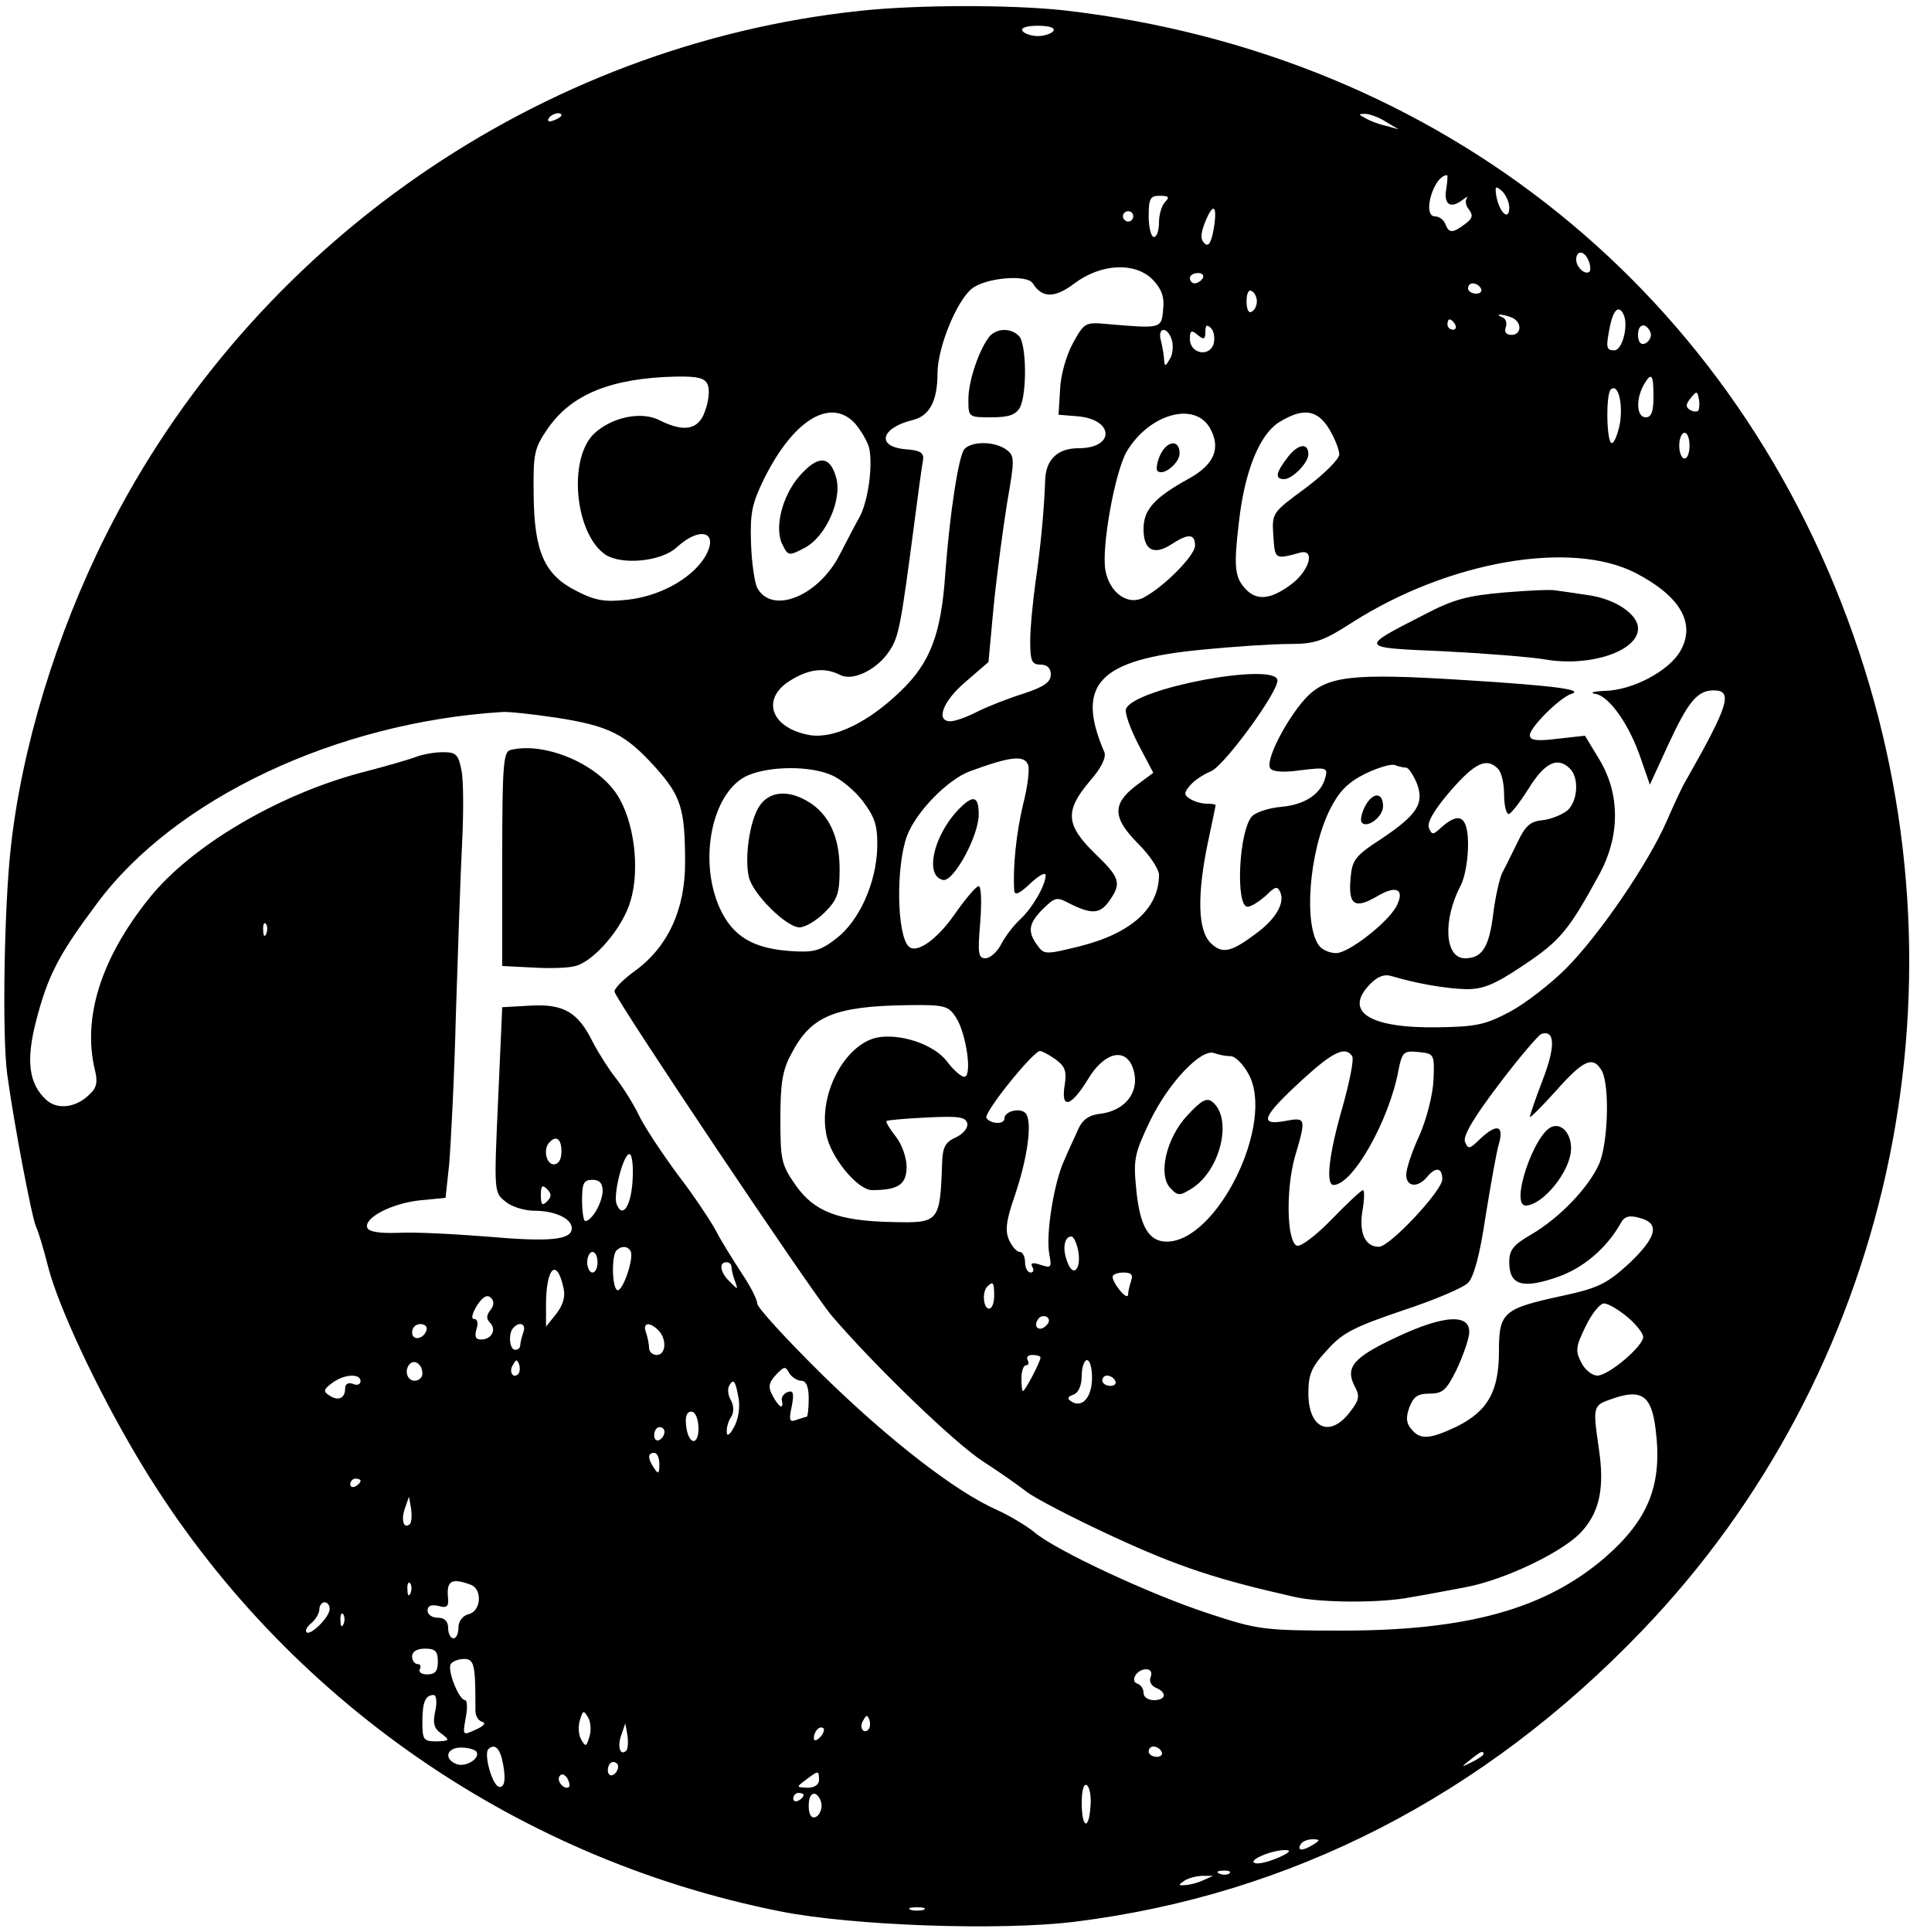
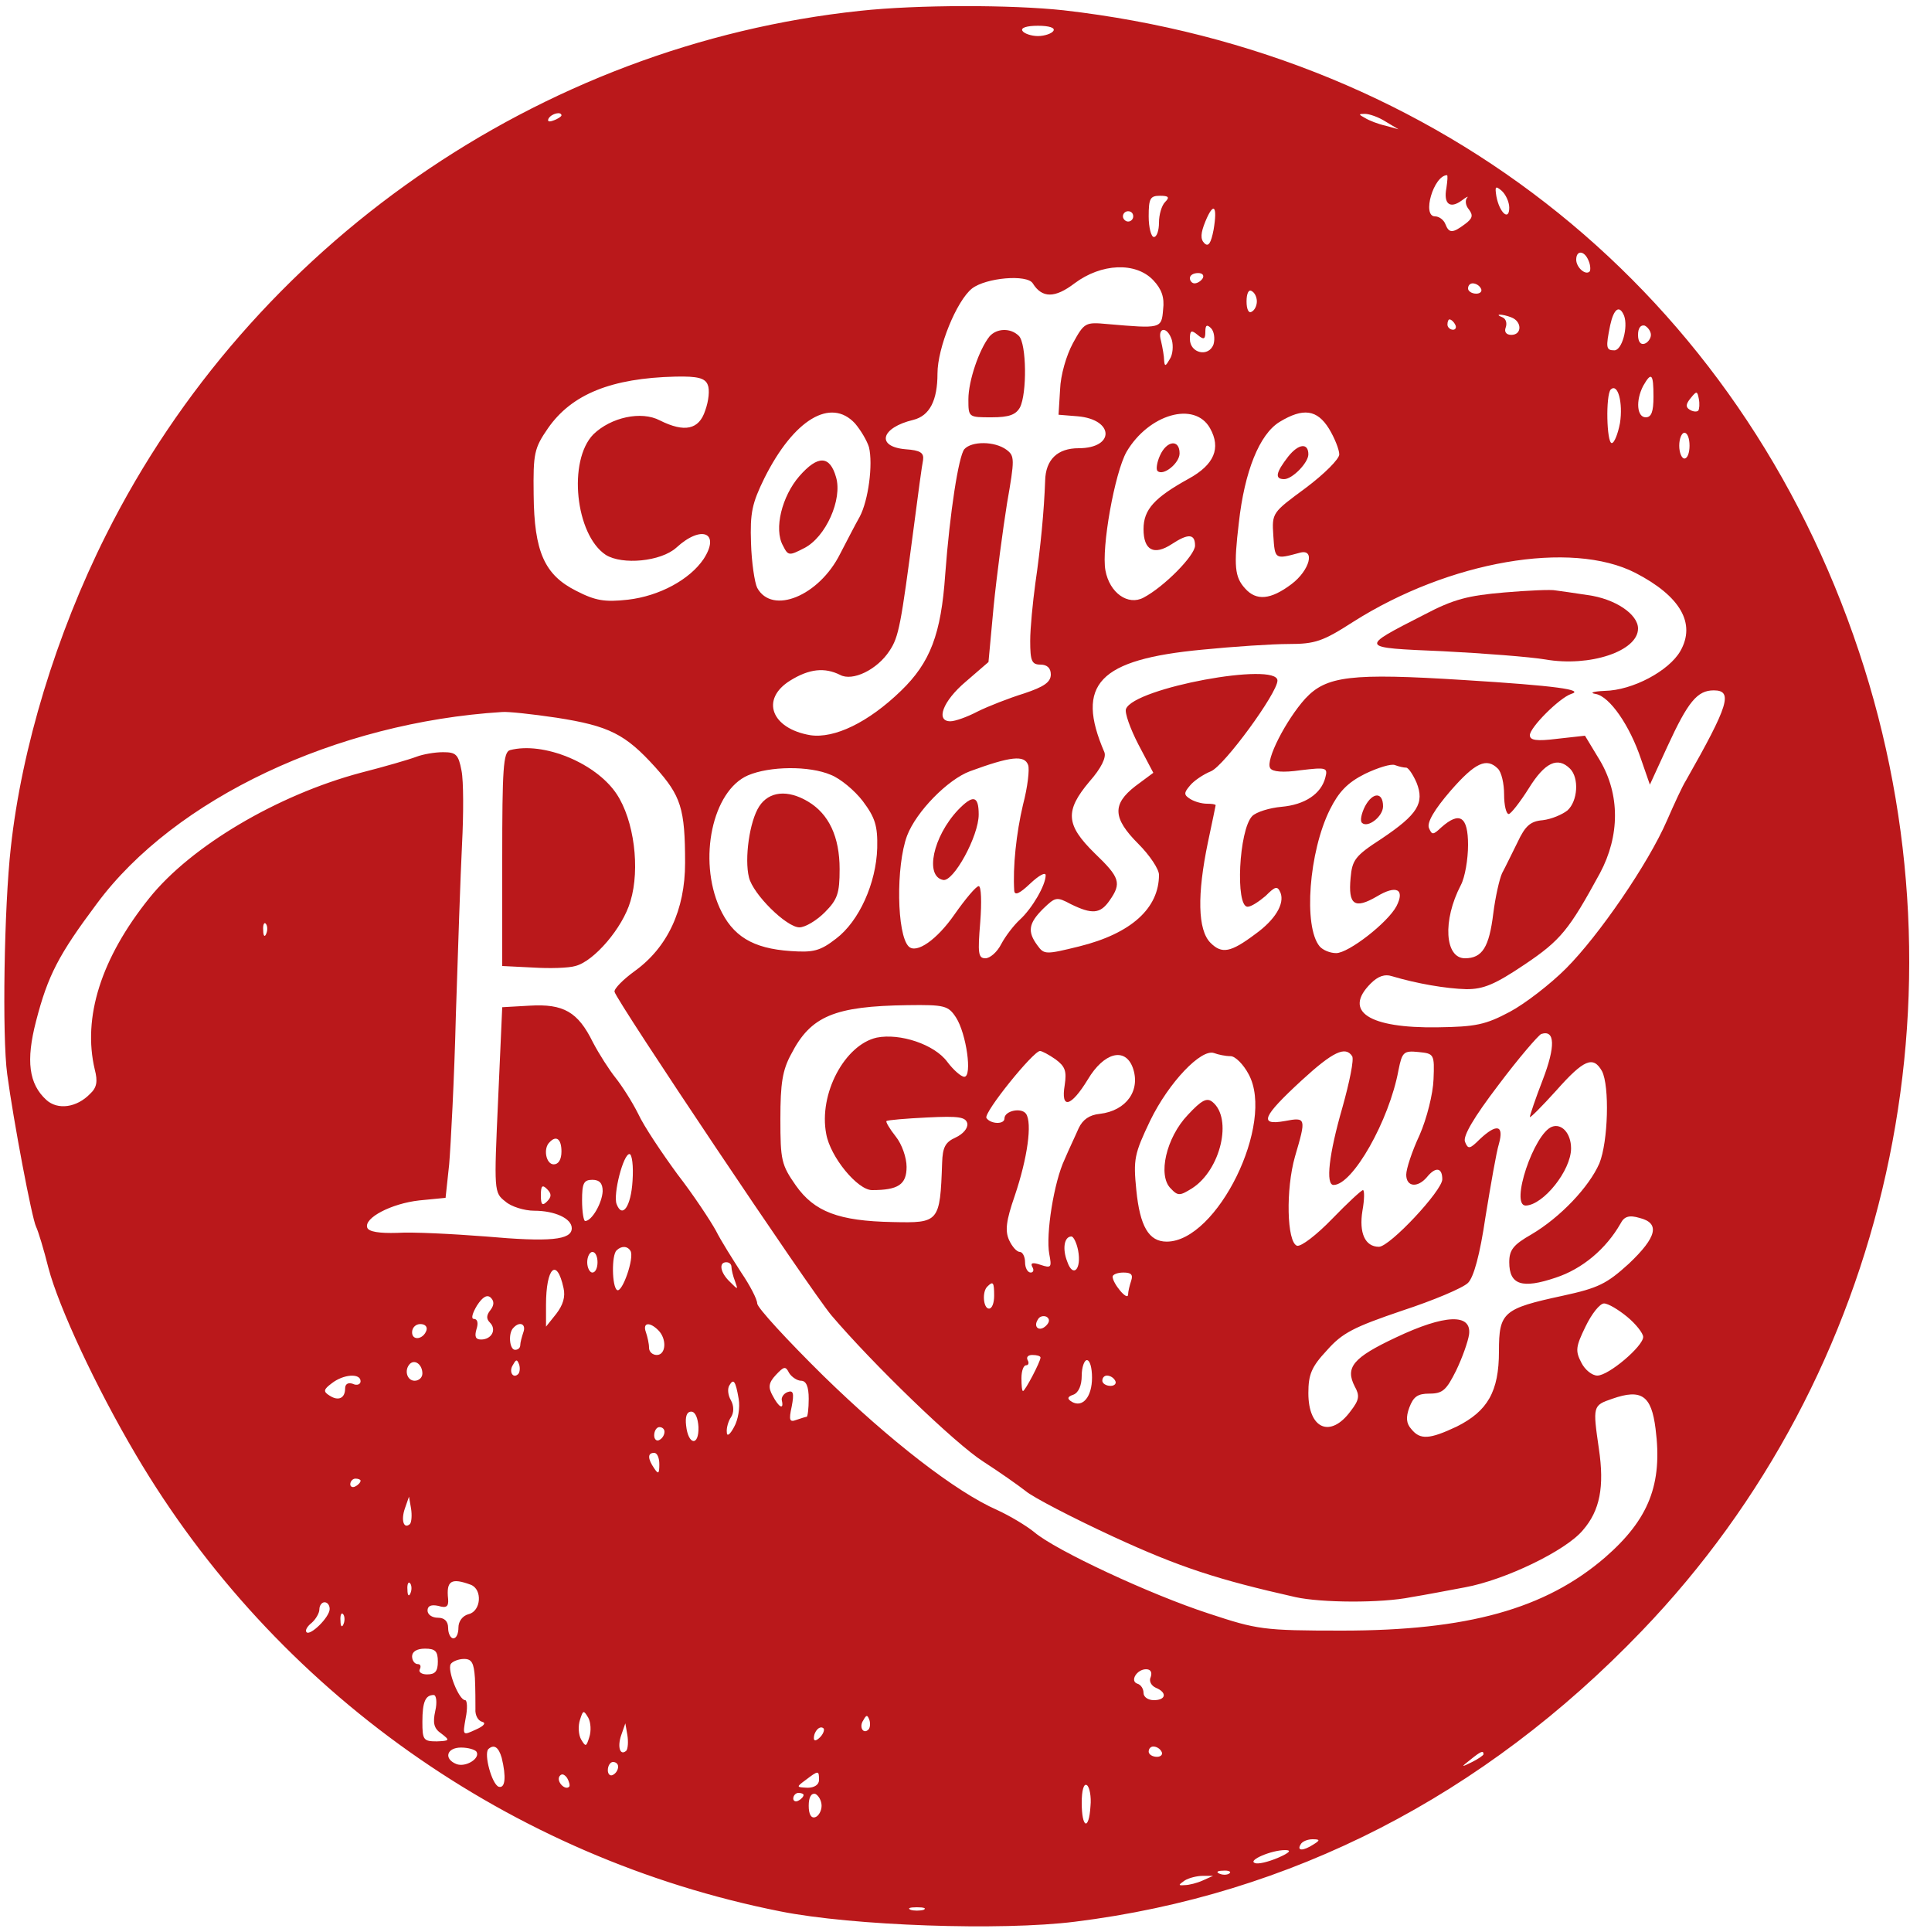
<svg xmlns="http://www.w3.org/2000/svg" version="1.0" width="374pt" height="375pt" viewBox="0 0 374 375" preserveAspectRatio="xMidYMid meet">
-   <g transform="translate(0,375) scale(0.1,-0.1)" fill="#000000" stroke="none">
+   <g transform="translate(0,375) scale(0.1,-0.1)" fill="#ba181b" stroke="none">
    <path d="M1670 3729 c-623 -66 -1182 -454 -1464 -1017 -97 -193 -164 -414 -185 -607 -13 -115 -17 -367 -7 -440 12 -90 48 -280 56 -296 4 -8 15 -44 24 -80 20 -76 92 -231 170 -363 270 -458 727 -782 1251 -886 140 -28 429 -38 572 -20 419 52 793 244 1100 564 480 499 644 1235 422 1901 -231 694 -810 1161 -1544 1245 -102 11 -284 11 -395 -1z m375 -39 c-3 -5 -17 -10 -30 -10 -13 0 -27 5 -30 10 -4 6 8 10 30 10 22 0 34 -4 30 -10z m-955 -164 c0 -2 -7 -7 -16 -10 -8 -3 -12 -2 -9 4 6 10 25 14 25 6z m1600 -12 l25 -15 -25 7 c-14 3 -32 10 -40 15 -13 7 -13 8 0 8 8 0 26 -6 40 -15z m118 -129 c-6 -31 7 -41 30 -24 9 7 14 9 10 5 -4 -5 -3 -15 4 -23 8 -11 7 -17 -8 -28 -24 -18 -31 -18 -38 0 -3 8 -12 15 -20 15 -26 0 -3 79 23 80 2 0 1 -11 -1 -25z m122 -38 c0 -27 -19 -10 -25 22 -3 19 -2 21 10 11 8 -7 15 -22 15 -33z m-668 11 c-7 -7 -12 -25 -12 -40 0 -15 -4 -28 -10 -28 -5 0 -10 18 -10 40 0 35 3 40 22 40 17 0 19 -3 10 -12z m94 -54 c-5 -26 -10 -34 -18 -26 -8 8 -7 20 2 42 16 39 24 31 16 -16z m-156 26 c0 -5 -4 -10 -10 -10 -5 0 -10 5 -10 10 0 6 5 10 10 10 6 0 10 -4 10 -10z m884 -86 c4 -9 4 -19 2 -21 -8 -8 -26 8 -26 23 0 19 16 18 24 -2z m-845 -38 c16 -17 22 -33 19 -57 -3 -37 -4 -37 -108 -28 -43 4 -45 3 -67 -37 -13 -24 -24 -62 -25 -90 l-3 -49 37 -3 c71 -6 73 -62 2 -62 -41 0 -64 -22 -65 -63 -2 -58 -9 -131 -19 -199 -5 -37 -10 -87 -10 -112 0 -39 3 -46 20 -46 13 0 20 -7 20 -19 0 -15 -13 -24 -52 -37 -29 -9 -70 -25 -90 -35 -21 -11 -44 -19 -53 -19 -29 0 -15 39 30 77 l44 38 10 108 c6 60 18 150 26 200 15 86 15 92 -1 104 -23 17 -68 17 -82 1 -11 -14 -28 -122 -37 -243 -8 -116 -29 -171 -86 -226 -63 -61 -129 -93 -176 -86 -76 13 -97 70 -39 106 37 23 67 26 97 11 24 -13 72 10 96 47 18 27 22 50 47 240 8 62 16 121 18 130 2 14 -5 19 -34 21 -58 5 -48 42 15 57 32 8 47 38 47 90 0 50 37 141 67 165 27 21 107 28 118 10 18 -29 43 -29 81 0 52 39 119 42 153 6z m96 4 c-3 -5 -10 -10 -16 -10 -5 0 -9 5 -9 10 0 6 7 10 16 10 8 0 12 -4 9 -10z m540 -20 c3 -5 -1 -10 -9 -10 -9 0 -16 5 -16 10 0 6 4 10 9 10 6 0 13 -4 16 -10z m-435 -25 c0 -8 -4 -17 -10 -20 -6 -4 -10 5 -10 20 0 15 4 24 10 20 6 -3 10 -12 10 -20z m713 -28 c8 -22 -4 -67 -19 -67 -16 0 -17 5 -8 49 7 32 18 40 27 18z m-219 -3 c21 -8 21 -34 0 -34 -10 0 -14 6 -11 14 3 8 1 17 -6 20 -18 7 -1 7 17 0z m-109 -14 c3 -5 1 -10 -4 -10 -6 0 -11 5 -11 10 0 6 2 10 4 10 3 0 8 -4 11 -10z m-469 -38 c-9 -26 -46 -18 -46 10 0 17 3 18 15 8 12 -10 15 -9 15 6 0 13 3 15 11 7 6 -6 8 -20 5 -31z m849 18 c0 -7 -6 -15 -12 -17 -8 -3 -13 4 -13 17 0 13 5 20 13 18 6 -3 12 -11 12 -18z m-930 -10 c3 -11 2 -28 -4 -37 -8 -14 -10 -15 -11 -3 0 8 -3 25 -6 38 -8 27 12 30 21 2z m-901 -87 c4 -9 2 -31 -5 -50 -12 -37 -40 -43 -88 -19 -36 19 -95 6 -129 -27 -50 -51 -35 -195 24 -234 32 -20 107 -13 137 14 49 45 86 29 53 -22 -27 -40 -86 -72 -147 -79 -45 -5 -63 -2 -100 17 -62 31 -82 76 -83 187 -1 80 1 90 28 129 46 66 123 97 247 100 44 1 58 -3 63 -16z m1836 -23 c0 -29 -4 -40 -15 -40 -17 0 -20 32 -5 61 16 28 20 24 20 -21z m-65 -51 c-4 -21 -11 -39 -16 -39 -10 0 -12 93 -2 104 14 13 24 -26 18 -65z m152 24 c-3 -3 -11 -2 -17 2 -8 5 -7 11 2 22 12 15 13 14 16 -1 2 -10 1 -20 -1 -23z m-1637 -25 c11 -13 23 -33 27 -46 8 -33 -1 -103 -18 -135 -8 -14 -25 -47 -38 -72 -41 -82 -132 -119 -161 -66 -5 10 -11 50 -12 87 -2 59 2 77 26 126 57 114 129 157 176 106z m689 -9 c22 -39 8 -71 -41 -98 -67 -37 -88 -60 -88 -98 0 -41 20 -52 55 -29 32 21 45 20 45 -3 0 -19 -60 -80 -100 -101 -30 -16 -66 9 -74 53 -8 44 18 189 41 230 43 73 132 99 162 46z m231 -1 c11 -18 20 -41 20 -50 0 -9 -29 -38 -65 -65 -65 -48 -66 -48 -63 -93 3 -46 3 -46 51 -33 31 9 20 -34 -16 -61 -40 -30 -68 -33 -90 -8 -20 22 -22 43 -12 127 11 100 40 172 79 196 46 28 73 24 96 -13z m700 -33 c0 -14 -4 -25 -10 -25 -5 0 -10 11 -10 25 0 14 5 25 10 25 6 0 10 -11 10 -25z m-105 -247 c87 -45 118 -98 87 -152 -22 -38 -92 -76 -147 -77 -23 -1 -30 -4 -17 -6 27 -5 66 -61 88 -127 l17 -49 34 74 c40 87 58 109 90 109 38 0 29 -29 -54 -175 -7 -11 -23 -46 -37 -78 -36 -83 -132 -223 -196 -287 -30 -30 -79 -68 -109 -84 -47 -25 -66 -29 -140 -30 -134 -2 -184 31 -130 85 14 14 27 19 42 14 47 -14 104 -24 144 -25 33 0 55 9 113 48 70 47 86 67 146 177 39 73 39 153 0 219 l-29 48 -54 -6 c-40 -5 -53 -3 -53 7 0 15 57 72 80 80 27 8 -29 16 -207 27 -221 14 -268 8 -309 -36 -37 -41 -78 -120 -68 -135 4 -7 25 -9 59 -4 50 6 53 5 48 -14 -8 -32 -40 -53 -85 -57 -23 -2 -49 -10 -57 -18 -26 -27 -33 -176 -9 -176 7 0 22 10 35 21 19 19 23 20 29 6 8 -21 -10 -52 -49 -80 -48 -36 -65 -39 -87 -17 -25 25 -26 94 -5 195 8 38 15 71 15 72 0 2 -8 3 -17 3 -10 0 -24 4 -32 9 -13 8 -13 12 -1 26 7 9 26 22 41 28 26 11 129 152 129 176 0 37 -278 -14 -294 -55 -3 -7 8 -38 24 -69 l29 -55 -35 -26 c-45 -35 -44 -62 6 -112 22 -22 40 -49 40 -60 0 -65 -54 -114 -155 -139 -65 -16 -68 -16 -81 2 -20 27 -17 43 11 71 24 23 26 24 54 9 41 -20 57 -19 75 7 24 34 20 45 -29 92 -56 55 -58 82 -10 139 23 26 33 47 29 57 -57 132 -11 180 190 199 60 6 136 11 168 11 51 0 66 5 125 43 186 118 423 159 548 95z m-2095 -281 c103 -16 134 -32 192 -96 50 -56 58 -80 58 -186 0 -91 -34 -164 -98 -210 -22 -16 -40 -34 -39 -40 4 -18 380 -579 421 -628 80 -94 240 -249 295 -284 31 -20 68 -46 82 -57 14 -12 91 -52 171 -89 128 -59 202 -83 353 -117 50 -11 166 -12 225 0 25 4 72 13 104 19 77 14 196 71 229 111 33 38 42 84 31 158 -12 83 -12 84 26 97 57 20 76 6 84 -58 14 -108 -13 -176 -98 -250 -116 -100 -267 -142 -511 -142 -153 0 -164 2 -258 33 -114 37 -298 123 -339 158 -16 13 -48 32 -72 43 -80 35 -209 135 -338 261 -70 69 -128 132 -128 140 0 8 -14 35 -31 60 -16 25 -39 61 -49 81 -11 20 -44 70 -75 110 -30 41 -65 93 -76 117 -12 24 -32 55 -44 70 -12 15 -32 46 -44 69 -29 59 -57 75 -123 71 l-53 -3 -8 -180 c-8 -177 -8 -180 14 -197 11 -10 37 -18 56 -18 40 0 73 -15 73 -34 0 -23 -43 -27 -167 -16 -65 5 -142 9 -172 7 -34 -1 -55 2 -58 10 -7 19 47 47 101 53 l51 5 7 65 c3 36 10 166 13 290 4 124 9 273 12 332 3 58 3 122 -1 142 -6 32 -11 36 -36 36 -16 0 -39 -4 -52 -9 -13 -5 -61 -19 -108 -31 -161 -43 -329 -142 -410 -243 -94 -117 -130 -232 -106 -333 6 -23 4 -35 -9 -47 -26 -27 -63 -32 -85 -12 -34 31 -40 76 -20 153 23 89 44 129 118 228 151 204 465 352 787 372 11 1 58 -4 105 -11z m916 -92 c3 -8 -1 -43 -10 -77 -13 -55 -20 -121 -17 -167 1 -10 11 -5 31 14 17 16 30 23 30 16 0 -19 -26 -64 -50 -86 -12 -11 -28 -32 -36 -47 -8 -16 -22 -28 -31 -28 -14 0 -15 10 -10 70 3 39 2 70 -3 70 -5 0 -26 -25 -47 -55 -34 -49 -74 -77 -89 -62 -23 23 -25 156 -3 215 18 47 79 109 122 125 79 29 106 32 113 12z m734 -5 c4 0 13 -13 20 -29 16 -40 2 -62 -68 -109 -51 -33 -57 -41 -60 -76 -5 -53 8 -61 51 -36 38 23 55 14 38 -19 -17 -32 -93 -91 -117 -91 -12 0 -26 6 -32 13 -32 38 -21 184 20 266 17 34 34 52 68 69 25 12 51 20 58 17 8 -3 17 -5 22 -5z m178 -2 c7 -7 12 -29 12 -50 0 -21 4 -38 9 -38 4 0 22 23 39 50 31 50 56 62 80 38 18 -18 15 -63 -5 -81 -10 -8 -31 -17 -48 -19 -24 -2 -34 -11 -49 -43 -11 -22 -24 -49 -30 -60 -5 -11 -13 -46 -17 -78 -8 -65 -21 -87 -55 -87 -39 0 -44 73 -8 142 8 15 14 50 14 78 0 55 -16 66 -52 34 -16 -15 -18 -15 -24 -1 -4 11 11 36 42 72 48 55 70 65 92 43z m-1295 -12 c18 -7 46 -30 62 -51 24 -32 29 -48 28 -91 -2 -68 -35 -142 -80 -176 -31 -24 -44 -27 -88 -24 -74 5 -113 29 -138 84 -42 94 -14 227 55 257 42 18 119 19 161 1z m-1096 -308 c-3 -8 -6 -5 -6 6 -1 11 2 17 5 13 3 -3 4 -12 1 -19z m1339 -163 c20 -31 32 -115 16 -115 -6 0 -21 13 -33 29 -25 34 -92 56 -137 47 -62 -14 -113 -109 -98 -187 8 -45 61 -109 89 -109 51 0 67 11 67 45 0 18 -9 44 -21 59 -12 15 -20 29 -18 30 2 2 38 5 79 7 62 3 75 1 78 -12 1 -9 -8 -20 -23 -27 -20 -9 -25 -19 -26 -49 -4 -116 -6 -117 -96 -115 -105 2 -152 20 -188 71 -28 40 -30 49 -30 129 0 69 4 95 21 126 38 74 84 93 226 95 72 1 79 -1 94 -24z m1139 -121 c-14 -36 -25 -69 -25 -72 0 -3 23 20 51 51 54 61 72 68 89 38 15 -29 12 -137 -5 -179 -20 -46 -76 -105 -132 -138 -35 -20 -43 -30 -43 -54 0 -44 25 -52 90 -30 52 17 98 56 126 105 7 14 17 17 37 11 40 -10 34 -37 -21 -89 -43 -39 -59 -47 -128 -62 -116 -25 -124 -32 -124 -108 0 -78 -22 -116 -82 -146 -53 -25 -71 -26 -88 -5 -10 11 -11 23 -4 42 8 21 16 27 39 27 26 0 33 7 52 45 12 25 23 56 25 70 5 41 -47 39 -142 -6 -83 -39 -99 -58 -80 -95 10 -18 9 -26 -8 -48 -39 -53 -82 -35 -82 35 0 36 6 51 36 83 30 34 52 45 146 77 61 20 118 44 128 54 11 11 23 54 34 129 10 61 21 125 26 141 10 36 -4 40 -37 9 -20 -20 -23 -20 -29 -5 -4 11 17 47 65 110 39 52 77 96 83 99 27 9 28 -24 3 -89z m-946 40 c19 -14 22 -23 18 -50 -8 -48 12 -43 45 11 31 52 72 63 87 23 16 -44 -12 -84 -64 -90 -20 -2 -33 -11 -41 -28 -6 -14 -19 -41 -27 -60 -21 -44 -37 -146 -30 -184 5 -26 4 -28 -17 -21 -15 5 -20 4 -16 -4 4 -6 2 -11 -3 -11 -6 0 -11 9 -11 20 0 11 -5 20 -10 20 -6 0 -15 10 -21 23 -8 18 -6 37 11 86 25 74 34 141 22 159 -9 13 -42 6 -42 -9 0 -12 -27 -11 -35 1 -6 10 91 130 104 130 4 0 17 -7 30 -16z m340 6 c9 0 25 -16 35 -35 52 -95 -61 -325 -159 -325 -35 0 -52 30 -59 100 -6 60 -4 70 27 135 36 74 99 140 124 131 8 -3 22 -6 32 -6z m236 0 c4 -6 -5 -50 -19 -100 -26 -90 -33 -150 -17 -150 37 0 108 125 126 223 7 35 10 38 39 35 30 -3 31 -4 29 -53 -1 -28 -13 -76 -27 -108 -15 -32 -26 -66 -26 -77 0 -24 22 -26 40 -5 17 21 30 19 30 -4 0 -22 -102 -131 -123 -131 -27 0 -39 27 -32 70 4 22 4 40 1 40 -3 0 -30 -25 -60 -56 -30 -31 -60 -54 -68 -52 -20 7 -22 110 -4 173 22 75 22 77 -20 69 -51 -9 -43 9 33 79 61 56 85 67 98 47z m-1535 -185 c0 -16 -6 -25 -15 -25 -15 0 -21 31 -8 43 13 14 23 6 23 -18z m138 -57 c-3 -50 -20 -74 -31 -45 -7 19 13 97 25 97 5 0 8 -23 6 -52z m-58 -20 c-1 -23 -21 -58 -34 -58 -3 0 -6 18 -6 40 0 33 3 40 20 40 14 0 20 -7 20 -22z m-108 -20 c-9 -9 -12 -7 -12 12 0 19 3 21 12 12 9 -9 9 -15 0 -24z m1031 -95 c7 -37 -10 -54 -21 -22 -10 25 -6 49 8 49 4 0 10 -12 13 -27z m-869 -1 c8 -13 -16 -82 -26 -76 -10 6 -11 68 -1 77 9 9 21 9 27 -1z m-64 -22 c0 -11 -4 -20 -10 -20 -5 0 -10 9 -10 20 0 11 5 20 10 20 6 0 10 -9 10 -20z m260 -9 c0 -5 3 -18 7 -28 6 -17 6 -17 -10 -1 -19 18 -22 38 -7 38 6 0 10 -4 10 -9z m-326 -41 c4 -17 -1 -33 -14 -50 l-20 -25 0 42 c0 73 21 93 34 33z m1102 14 c-3 -9 -6 -21 -6 -27 -1 -13 -30 22 -30 35 0 4 9 8 21 8 15 0 19 -4 15 -16z m-266 -29 c0 -14 -4 -25 -10 -25 -11 0 -14 33 -3 43 11 11 13 8 13 -18z m-978 -28 c-8 -10 -8 -17 -1 -24 14 -14 3 -33 -17 -33 -11 0 -13 6 -9 20 4 12 2 20 -5 20 -6 0 -3 11 6 26 11 17 20 22 27 15 7 -7 6 -15 -1 -24z m2207 -13 c17 -14 31 -32 31 -39 0 -18 -67 -75 -89 -75 -10 0 -24 11 -31 25 -12 23 -11 31 8 70 12 25 28 45 36 45 8 0 28 -12 45 -26z m-1128 -17 c-13 -13 -26 -3 -16 12 3 6 11 8 17 5 6 -4 6 -10 -1 -17z m-1203 -9 c-6 -18 -28 -21 -28 -4 0 9 7 16 16 16 9 0 14 -5 12 -12z m188 -4 c-3 -9 -6 -20 -6 -25 0 -5 -4 -9 -10 -9 -11 0 -14 33 -3 43 12 13 25 7 19 -9z m262 4 c17 -17 15 -48 -3 -48 -8 0 -15 6 -15 14 0 8 -3 21 -6 30 -7 19 7 21 24 4z m742 -53 c0 -8 -30 -65 -34 -65 -2 0 -3 11 -3 25 0 14 4 25 9 25 5 0 6 5 3 10 -3 6 1 10 9 10 9 0 16 -2 16 -5z m-1200 -31 c0 -8 -7 -14 -15 -14 -15 0 -21 21 -9 33 10 9 24 -2 24 -19z m186 -1 c-10 -10 -19 5 -10 18 6 11 8 11 12 0 2 -7 1 -15 -2 -18z m1114 -7 c0 -37 -18 -59 -39 -47 -10 6 -9 10 3 14 10 4 16 18 16 37 0 16 5 30 10 30 6 0 10 -15 10 -34z m-565 -6 c10 0 15 -11 15 -35 0 -19 -2 -35 -4 -35 -2 0 -11 -3 -20 -6 -13 -5 -15 -1 -9 26 5 26 3 32 -8 28 -8 -3 -13 -11 -11 -17 4 -18 -6 -13 -18 10 -9 16 -8 25 6 40 16 17 19 18 26 4 5 -8 16 -15 23 -15z m-855 -1 c0 -6 -7 -9 -15 -5 -9 3 -15 0 -15 -9 0 -19 -13 -25 -30 -14 -13 8 -12 12 4 24 23 18 56 20 56 4z m1465 1 c3 -5 -1 -10 -9 -10 -9 0 -16 5 -16 10 0 6 4 10 9 10 6 0 13 -4 16 -10z m-731 -35 c3 -17 -1 -41 -9 -55 -8 -15 -14 -19 -14 -10 -1 8 3 22 8 29 6 9 6 22 0 33 -6 10 -7 23 -3 29 8 14 12 9 18 -26z m-78 -55 c1 -38 -20 -35 -24 3 -2 17 1 27 10 27 8 0 13 -13 14 -30z m-66 -9 c0 -6 -4 -13 -10 -16 -5 -3 -10 1 -10 9 0 9 5 16 10 16 6 0 10 -4 10 -9z m-10 -63 c0 -19 -2 -20 -10 -8 -13 19 -13 30 0 30 6 0 10 -10 10 -22z m-580 -32 c0 -3 -4 -8 -10 -11 -5 -3 -10 -1 -10 4 0 6 5 11 10 11 6 0 10 -2 10 -4z m96 -84 c-12 -11 -18 7 -10 30 l8 23 4 -23 c2 -13 1 -26 -2 -30z m1 -134 c-3 -8 -6 -5 -6 6 -1 11 2 17 5 13 3 -3 4 -12 1 -19z m117 16 c23 -9 20 -51 -4 -57 -12 -3 -20 -14 -20 -26 0 -12 -4 -21 -10 -21 -5 0 -10 9 -10 20 0 13 -7 20 -20 20 -11 0 -20 6 -20 14 0 9 7 12 21 9 16 -5 20 -1 19 13 -4 36 6 42 44 28z m-274 -47 c0 -16 -38 -53 -45 -45 -3 3 1 11 10 18 8 7 15 19 15 26 0 8 5 14 10 14 6 0 10 -6 10 -13z m27 -29 c-3 -8 -6 -5 -6 6 -1 11 2 17 5 13 3 -3 4 -12 1 -19z m183 -73 c0 -19 -5 -25 -21 -25 -11 0 -17 5 -14 10 3 6 1 10 -4 10 -6 0 -11 7 -11 15 0 9 9 15 25 15 20 0 25 -5 25 -25z m72 -32 c1 -21 1 -48 1 -60 -1 -12 5 -23 13 -25 8 -2 4 -8 -12 -15 -26 -12 -26 -12 -20 22 4 19 3 35 -1 35 -12 0 -35 58 -28 70 3 5 15 10 26 10 15 0 19 -8 21 -37z m1312 2 c-4 -8 1 -17 10 -21 22 -9 20 -24 -4 -24 -11 0 -20 6 -20 14 0 8 -5 16 -12 18 -15 5 -1 28 17 28 9 0 12 -6 9 -15z m-1389 -66 c-5 -23 -3 -34 12 -44 17 -13 16 -14 -9 -15 -26 0 -28 3 -28 38 0 39 6 52 22 52 5 0 7 -14 3 -31z m299 -51 c-6 -19 -7 -19 -16 -4 -5 9 -6 26 -2 38 6 19 7 19 16 4 5 -9 6 -26 2 -38z m542 15 c-10 -10 -19 5 -10 18 6 11 8 11 12 0 2 -7 1 -15 -2 -18z m-470 -41 c-12 -11 -18 7 -10 30 l8 23 4 -23 c2 -13 1 -26 -2 -30z m376 26 c-7 -7 -12 -8 -12 -2 0 14 12 26 19 19 2 -3 -1 -11 -7 -17z m-667 -28 c8 -13 -21 -31 -39 -24 -25 10 -19 32 9 32 14 0 27 -4 30 -8z m49 -12 c9 -37 7 -60 -6 -56 -13 5 -29 63 -20 73 11 10 20 4 26 -17z m1281 12 c3 -5 -1 -10 -9 -10 -9 0 -16 5 -16 10 0 6 4 10 9 10 6 0 13 -4 16 -10z m625 -5 c0 -2 -10 -9 -22 -15 -22 -11 -22 -10 -4 4 21 17 26 19 26 11z m-1680 -24 c0 -6 -4 -13 -10 -16 -5 -3 -10 1 -10 9 0 9 5 16 10 16 6 0 10 -4 10 -9z m-95 -39 c-8 -8 -25 10 -19 20 4 6 9 5 15 -3 4 -7 6 -15 4 -17z m485 13 c0 -9 -9 -15 -22 -15 -22 1 -23 1 -4 15 25 19 26 19 26 0z m527 -51 c-3 -48 -17 -43 -17 7 0 24 4 38 10 34 5 -3 9 -22 7 -41z m-557 22 c0 -3 -4 -8 -10 -11 -5 -3 -10 -1 -10 4 0 6 5 11 10 11 6 0 10 -2 10 -4z m35 -21 c0 -10 -6 -20 -12 -22 -8 -3 -13 5 -13 22 0 17 5 25 13 23 6 -3 12 -13 12 -23z m955 -75 c-20 -13 -33 -13 -25 0 3 6 14 10 23 10 15 0 15 -2 2 -10z m-69 -26 c-19 -8 -39 -13 -45 -10 -14 5 32 25 59 25 13 0 9 -5 -14 -15z m-94 -30 c-3 -3 -12 -4 -19 -1 -8 3 -5 6 6 6 11 1 17 -2 13 -5z m-52 -14 c-11 -5 -27 -9 -35 -9 -13 -1 -13 0 0 9 8 5 24 9 35 9 l20 0 -20 -9z m-542 -57 c-7 -2 -19 -2 -25 0 -7 3 -2 5 12 5 14 0 19 -2 13 -5z" />
    <path d="M1921 3097 c-20 -25 -41 -86 -41 -122 0 -35 0 -35 45 -35 34 0 47 5 55 19 14 27 13 124 -2 139 -16 16 -43 15 -57 -1z" />
    <path d="M1552 2826 c-34 -39 -50 -103 -32 -135 10 -20 12 -20 41 -5 42 21 75 95 62 138 -12 42 -35 43 -71 2z" />
    <path d="M2252 2866 c-6 -13 -8 -27 -5 -30 11 -11 43 15 43 34 0 28 -25 25 -38 -4z" />
    <path d="M2501 2864 c-24 -31 -27 -44 -8 -44 16 0 47 32 47 48 0 23 -19 21 -39 -4z" />
    <path d="M2920 2600 c-70 -6 -98 -13 -155 -43 -127 -65 -128 -64 36 -71 79 -4 169 -11 199 -16 86 -15 180 16 180 60 0 28 -45 58 -98 65 -26 4 -54 8 -62 9 -8 2 -53 0 -100 -4z" />
    <path d="M990 2294 c-13 -4 -15 -36 -15 -212 l0 -207 60 -3 c32 -2 69 -1 82 3 36 9 92 74 107 126 19 63 7 157 -27 208 -40 60 -142 102 -207 85z" />
    <path d="M1860 2178 c-49 -52 -65 -129 -29 -136 20 -4 69 85 69 127 0 37 -11 39 -40 9z" />
    <path d="M2650 2185 c-7 -14 -10 -28 -6 -32 11 -11 41 12 41 32 0 28 -20 28 -35 0z" />
    <path d="M1474 2185 c-19 -29 -29 -102 -20 -138 8 -33 73 -97 98 -97 11 0 33 13 49 29 25 25 29 37 29 84 0 63 -21 107 -61 131 -40 24 -76 20 -95 -9z" />
    <path d="M3013 1563 c-35 -13 -82 -153 -51 -153 34 1 88 68 88 111 0 29 -18 49 -37 42z" />
    <path d="M2306 1586 c-42 -44 -59 -118 -33 -143 14 -15 18 -14 42 1 55 36 78 135 39 167 -11 9 -21 4 -48 -25z" />
  </g>
</svg>
